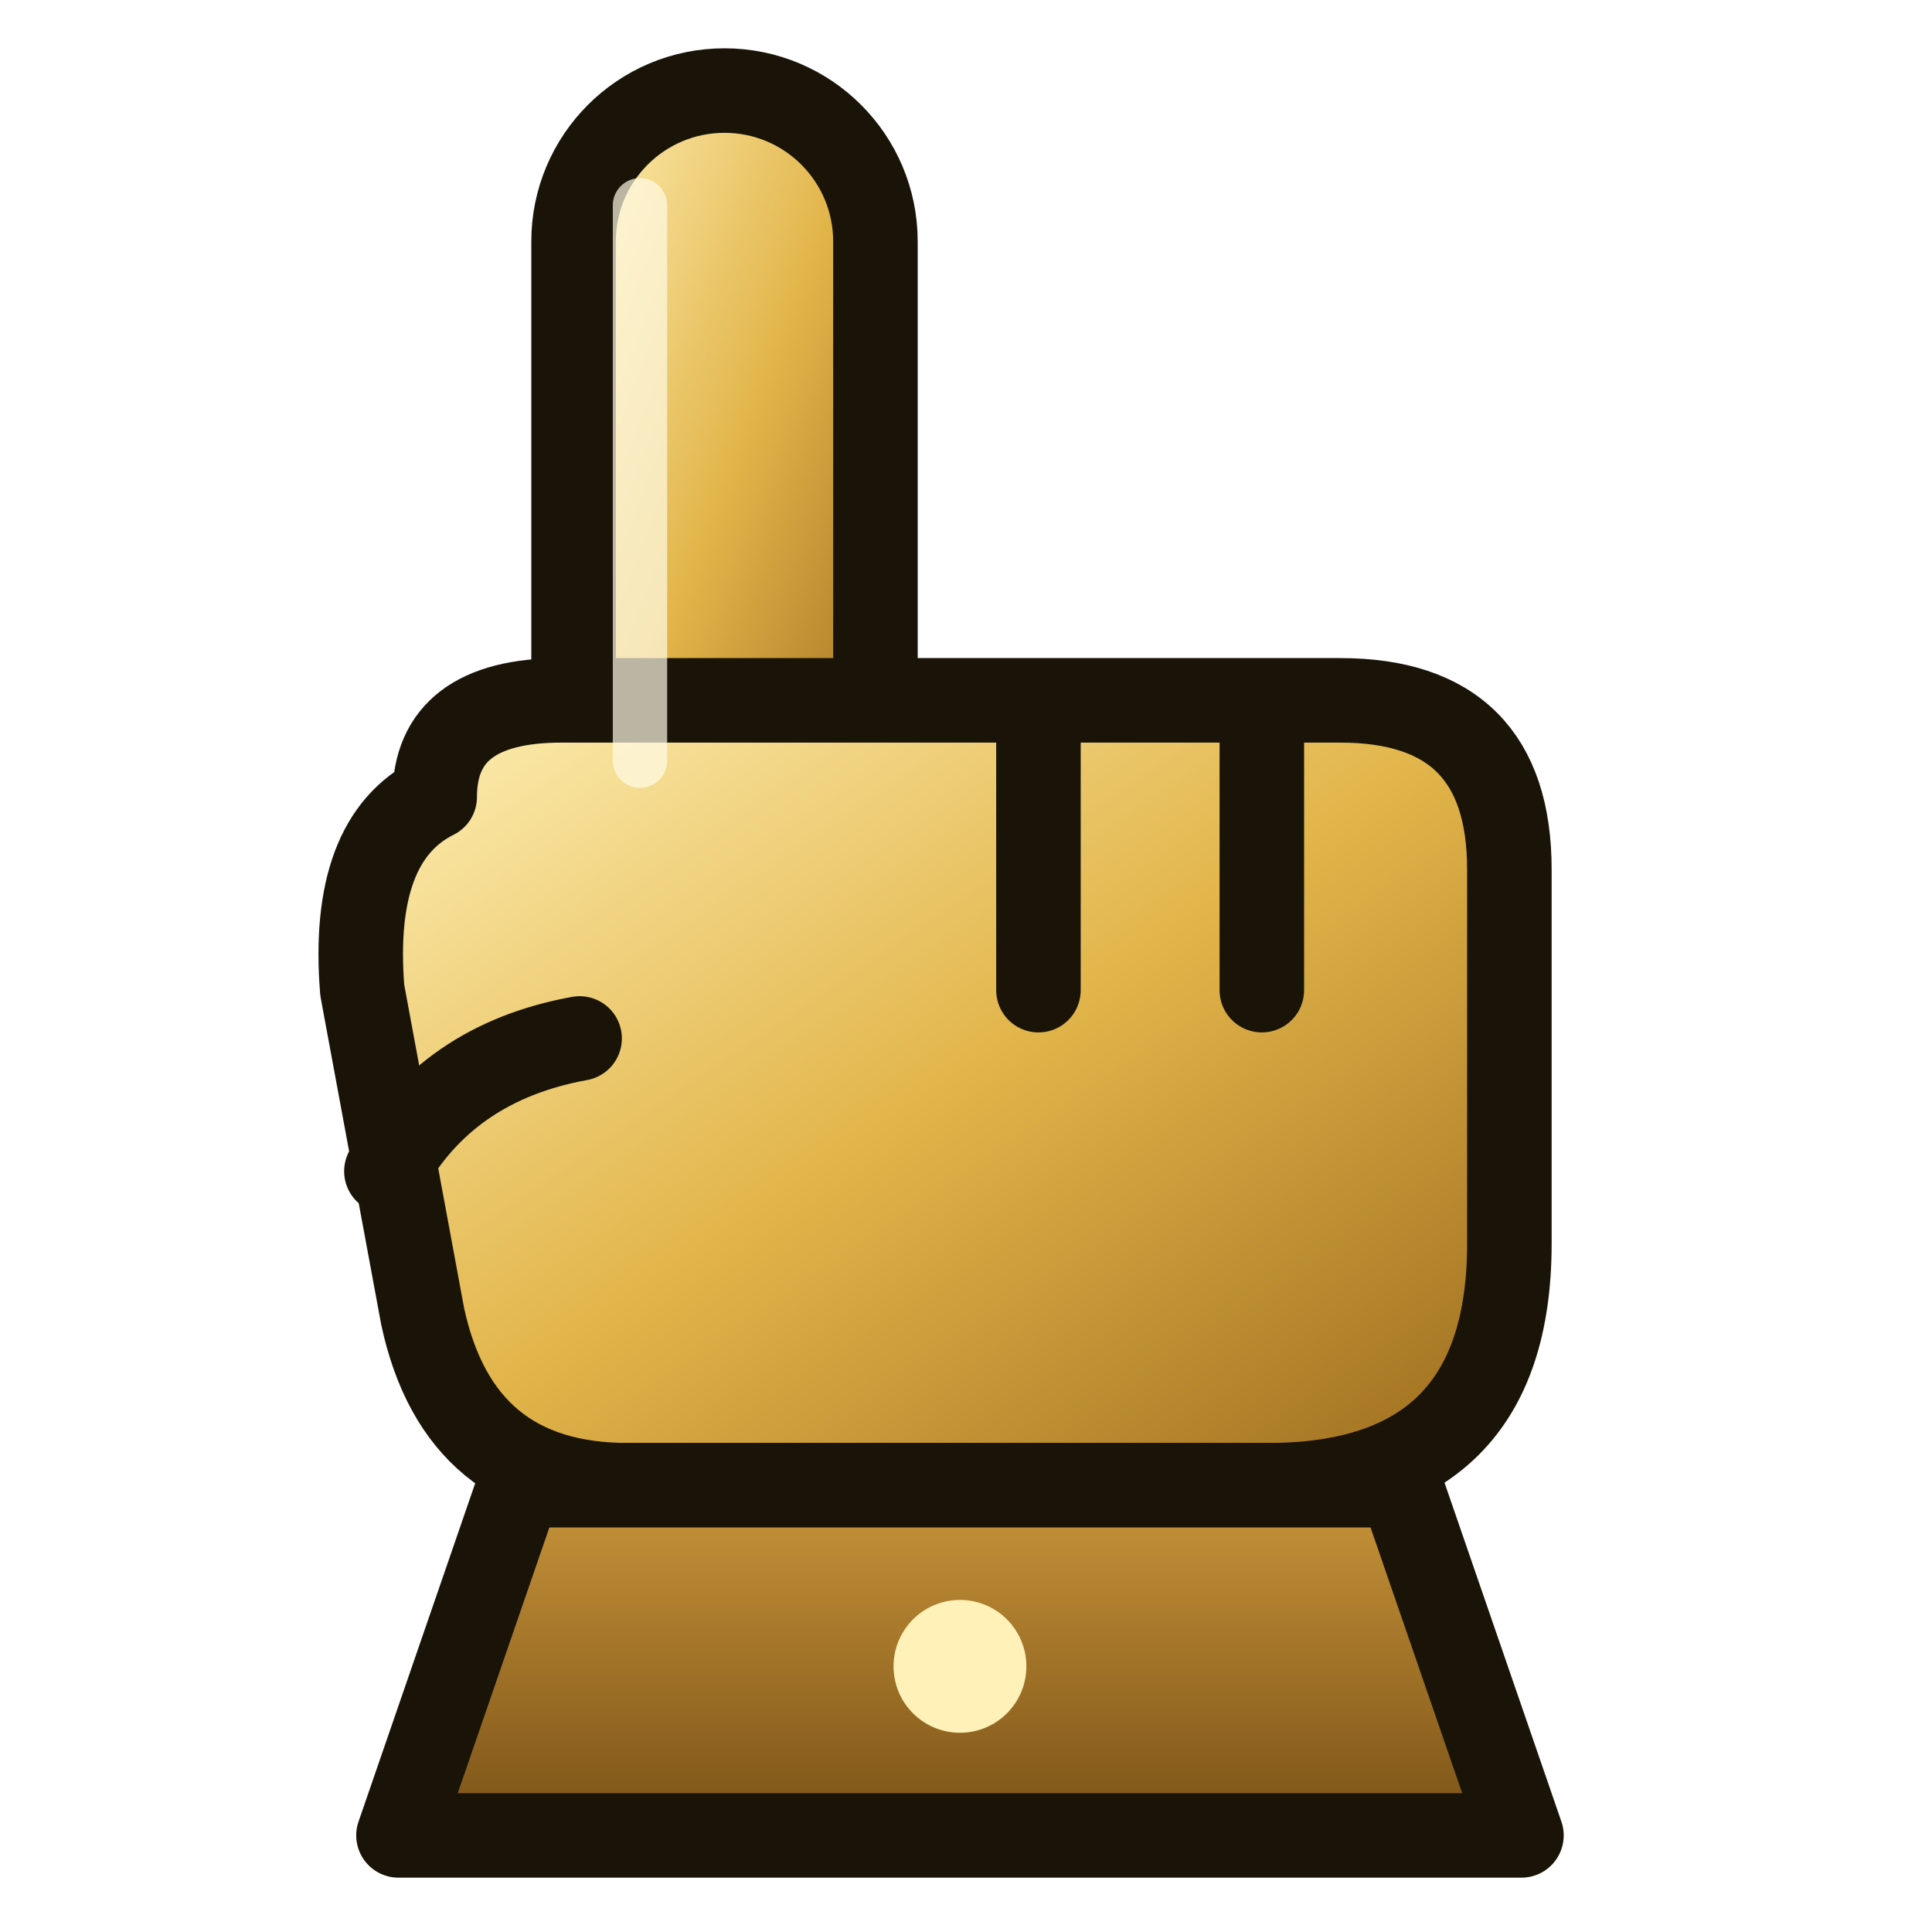
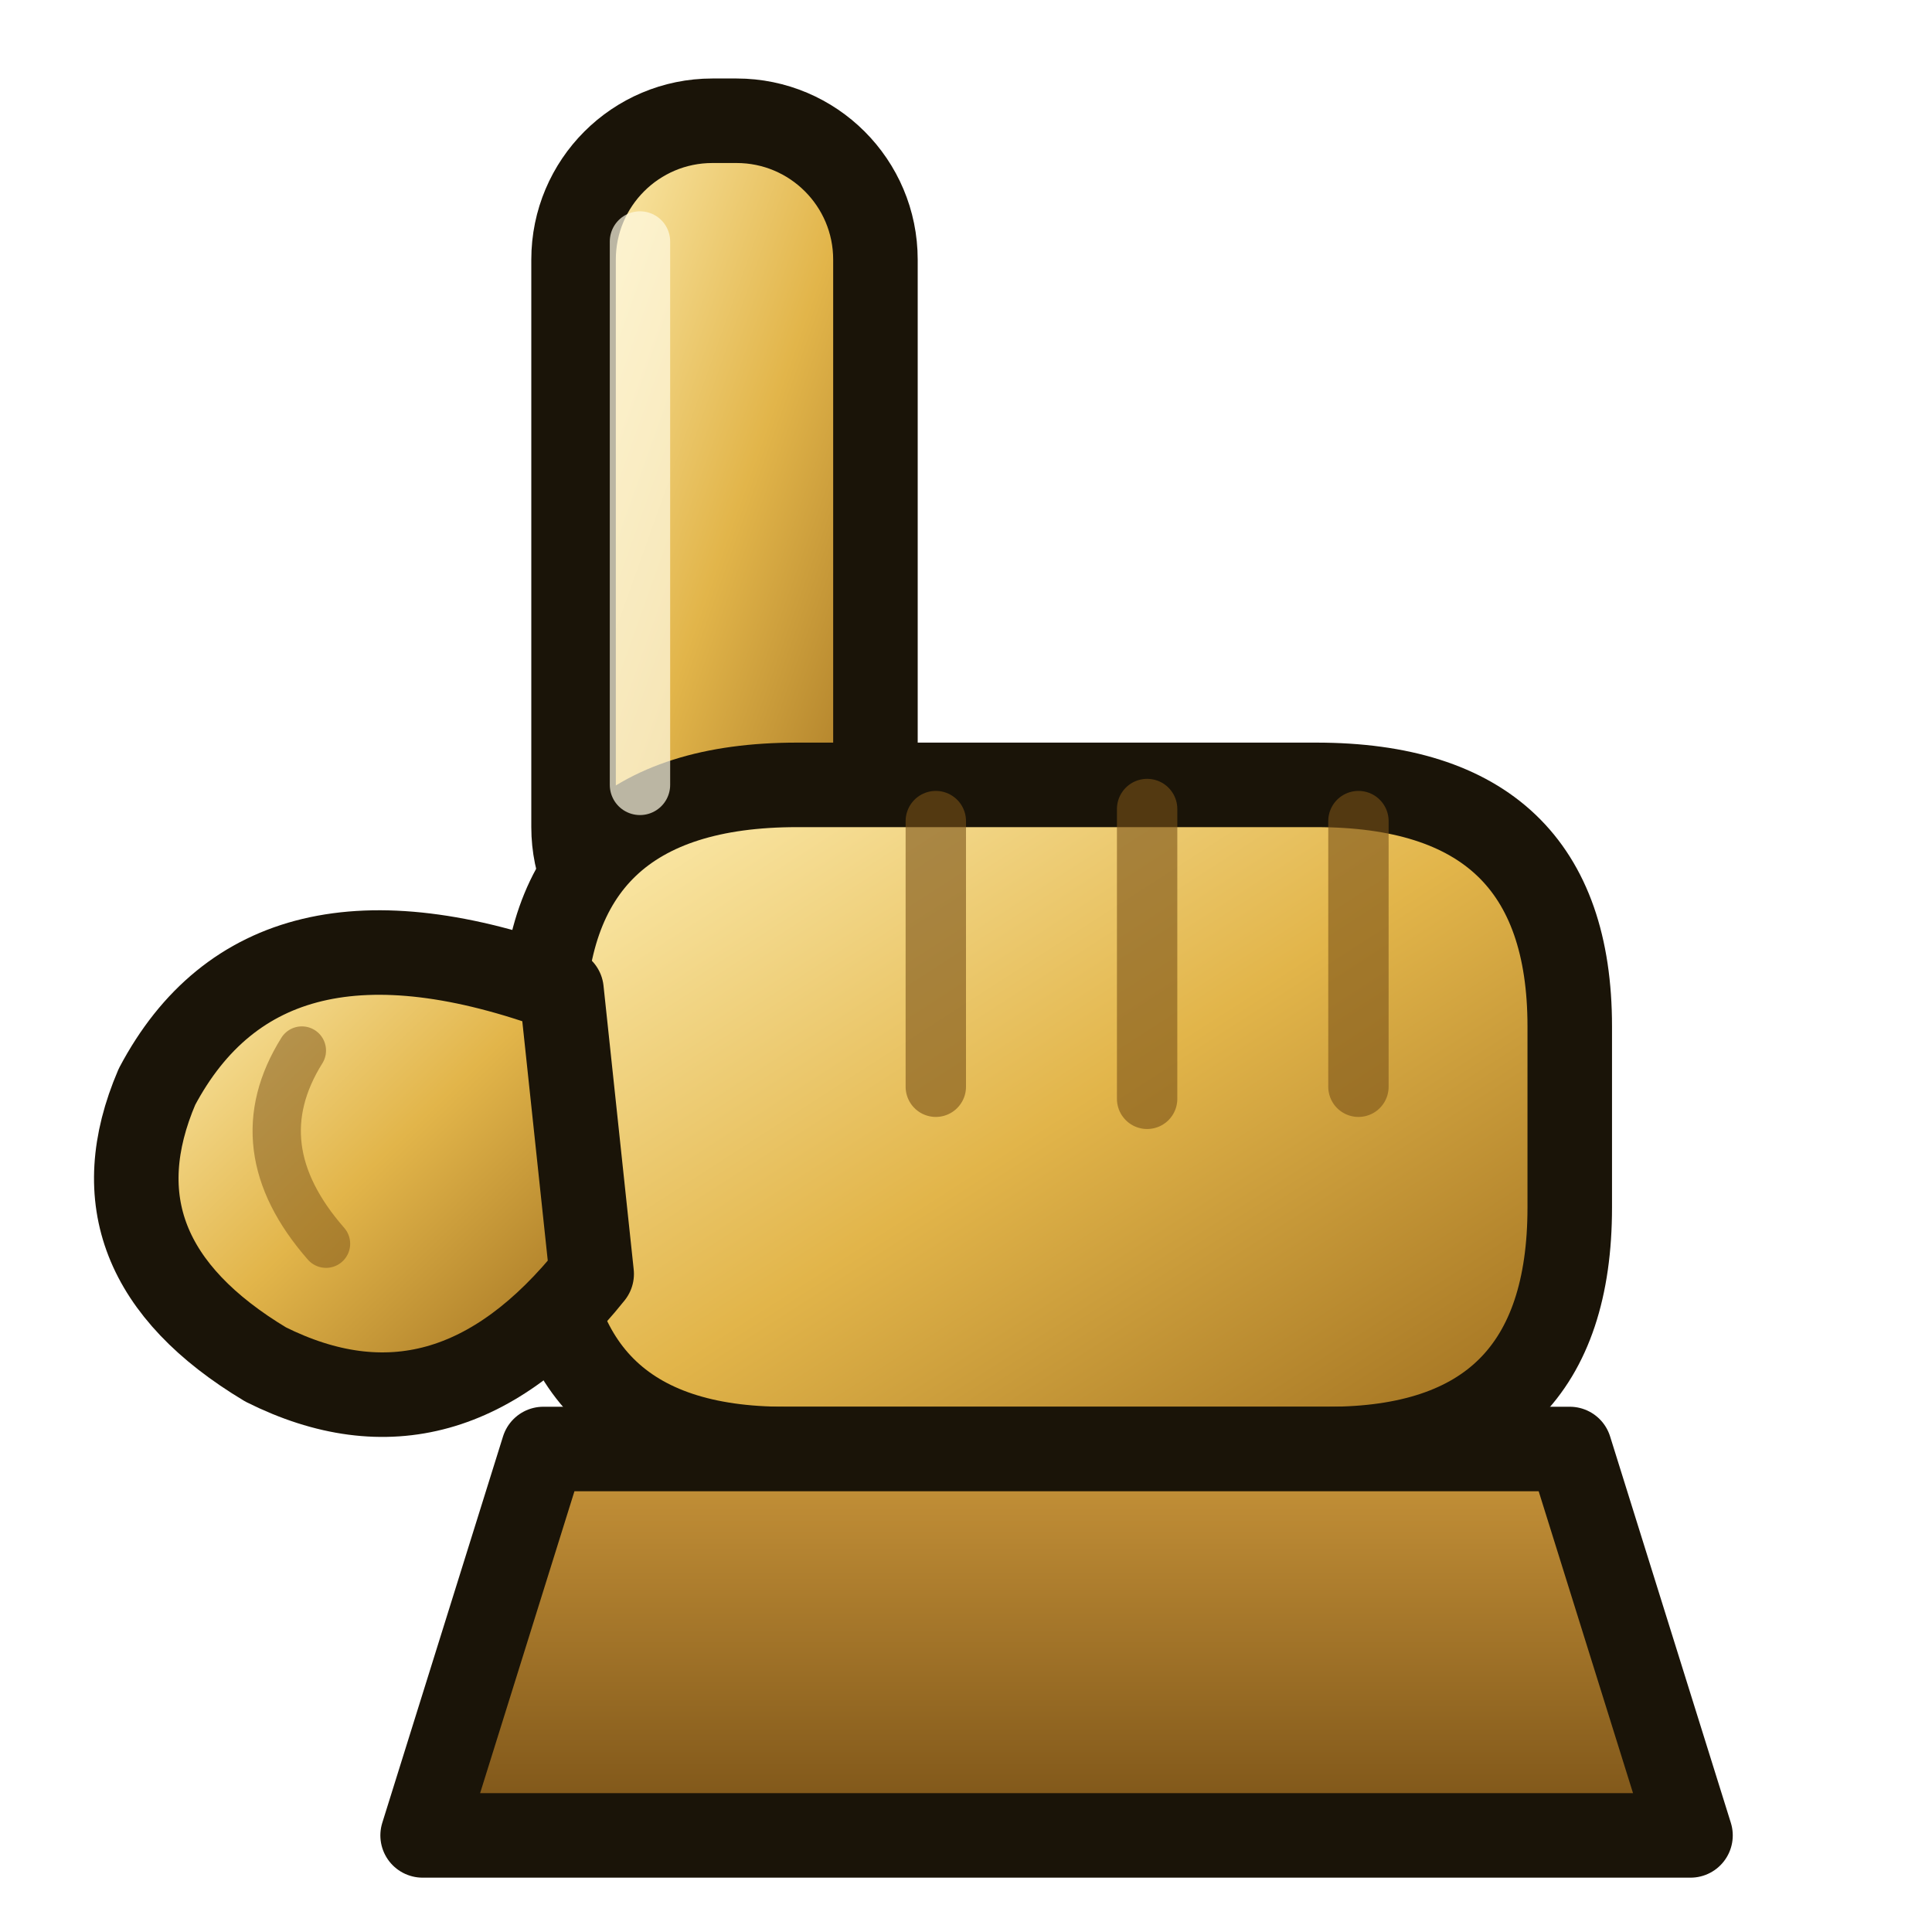
<svg xmlns="http://www.w3.org/2000/svg" width="32" height="32" viewBox="0 0 32 32">
  <defs>
    <linearGradient id="gold" x1="0" y1="0" x2="1" y2="1">
      <stop offset="0" stop-color="#fff1b8" />
      <stop offset="0.5" stop-color="#e2b54a" />
      <stop offset="1" stop-color="#9a6a1c" />
    </linearGradient>
    <linearGradient id="cuff" x1="0" y1="0" x2="0" y2="1">
      <stop offset="0" stop-color="#c9953a" />
      <stop offset="1" stop-color="#7a5217" />
    </linearGradient>
  </defs>
  <g stroke="#1a1408" stroke-width="1.4" stroke-linejoin="round" stroke-linecap="round">
-     <rect x="9.5" y="1.5" width="5" height="13" rx="2.5" fill="url(#gold)" />
-     <path d="M7.2 13.2 Q7.2 11.6 9.3 11.6 H22.2 Q25 11.6 25 14.4 V20.6 Q25 24.6 21 24.6 H10.4 Q7.6 24.6 7 21.8 L6 16.4 Q5.8 13.9 7.2 13.2 Z" fill="url(#gold)" />
-     <path d="M17.2 11.8 V16.4 M20.9 11.8 V16.4" fill="none" />
-     <path d="M9.6 17.2 Q7.4 17.6 6.4 19.4" fill="none" />
-     <path d="M8.6 24.6 H23.2 L25.2 30.4 H6.6 Z" fill="url(#cuff)" />
+     <rect x="9.5" y="2" width="5" height="14" rx="2.3" fill="url(#gold)" />
+     <path d="M13.2 13 Q9 13 9 17 L9 20 Q9 24 13 24 L22 24 Q26 24 26 20 L26 17 Q26 13 21.8 13 Z" fill="url(#gold)" />
+     <path d="M9.3 16.4 Q4.4 14.6 2.6 18 Q1.4 20.8 4.4 22.6 Q7.4 24.1 9.8 21.1 Z" fill="url(#gold)" />
+     <path d="M9 24 L26 24 L28 30.4 L7 30.4 Z" fill="url(#cuff)" />
  </g>
-   <circle cx="15.9" cy="27.6" r="1.1" fill="#fff1b8" />
-   <path d="M10.6 3.4 V12.6" stroke="#fffbe6" stroke-width="0.9" stroke-linecap="round" opacity="0.7" />
+   <path d="M15.5 13.6 V18 M19 13.4 V18.2 M22.5 13.6 V18" stroke="#7a5217" stroke-width="1" stroke-linecap="round" opacity="0.6" />
+   <path d="M5 17.4 Q4 19 5.4 20.6" fill="none" stroke="#7a5217" stroke-width="0.8" stroke-linecap="round" opacity="0.5" />
+   <path d="M10.6 4 V13" stroke="#fffbe6" stroke-width="1" stroke-linecap="round" opacity="0.7" />
</svg>
